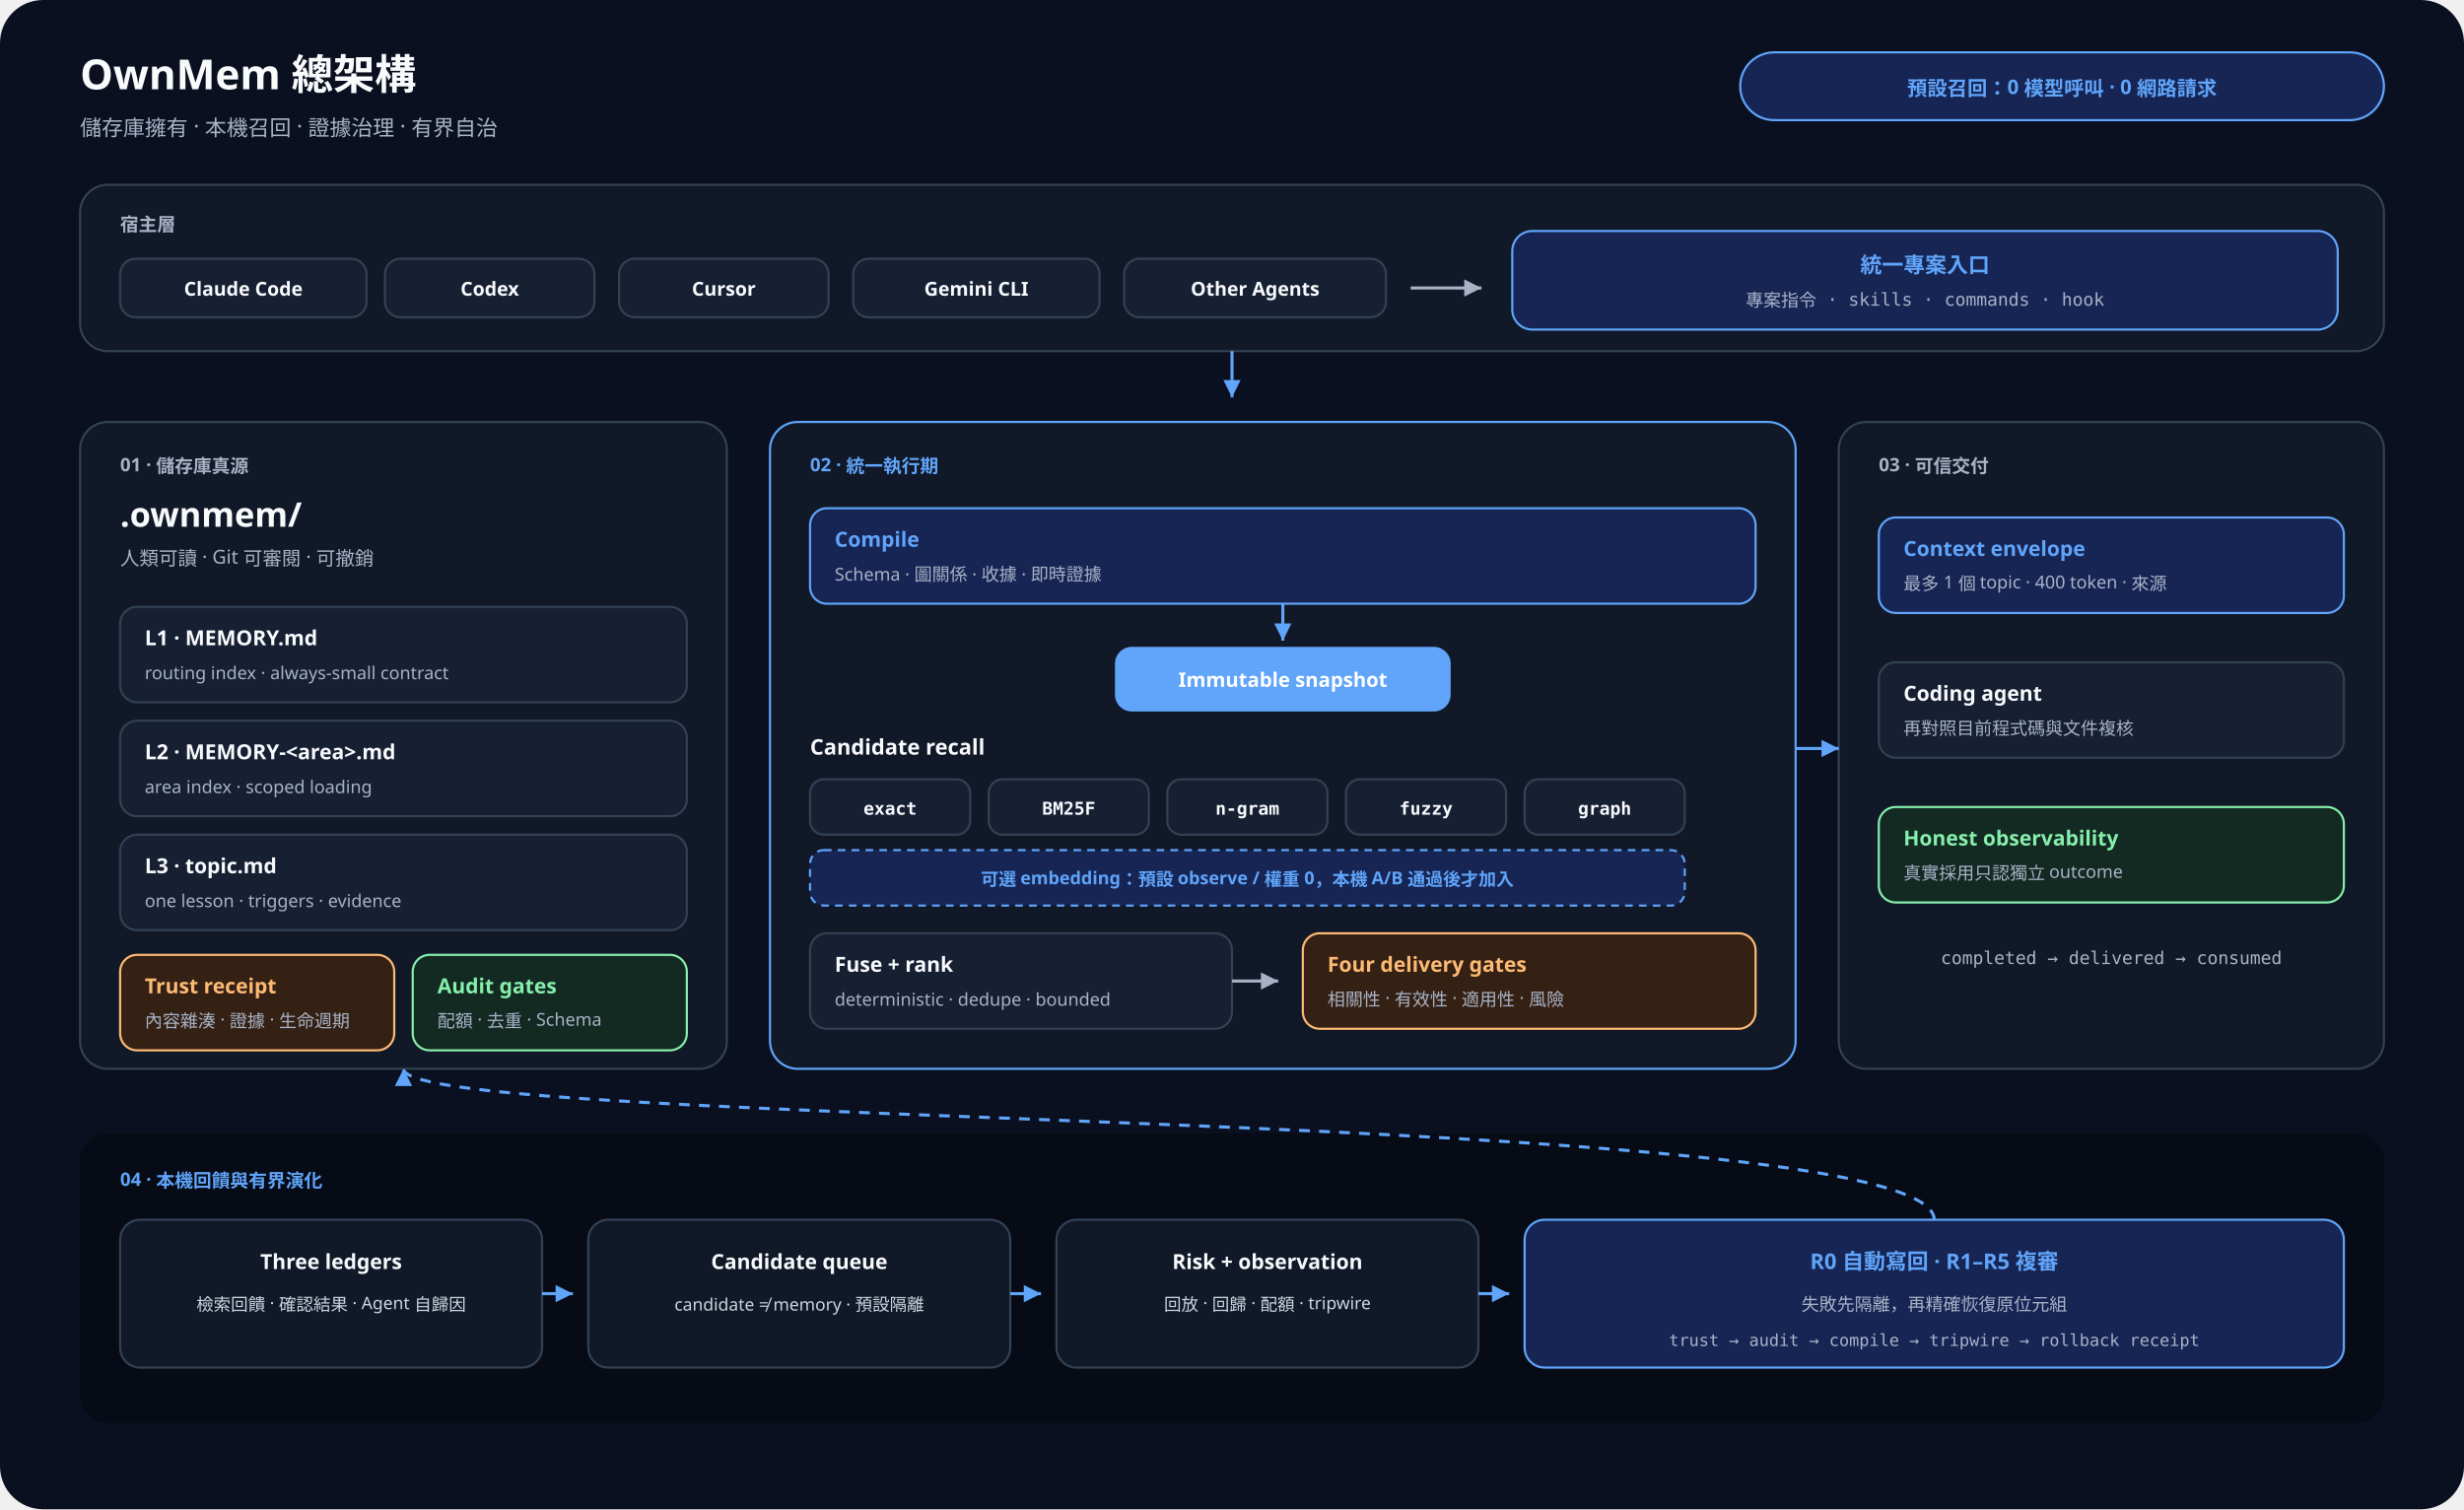
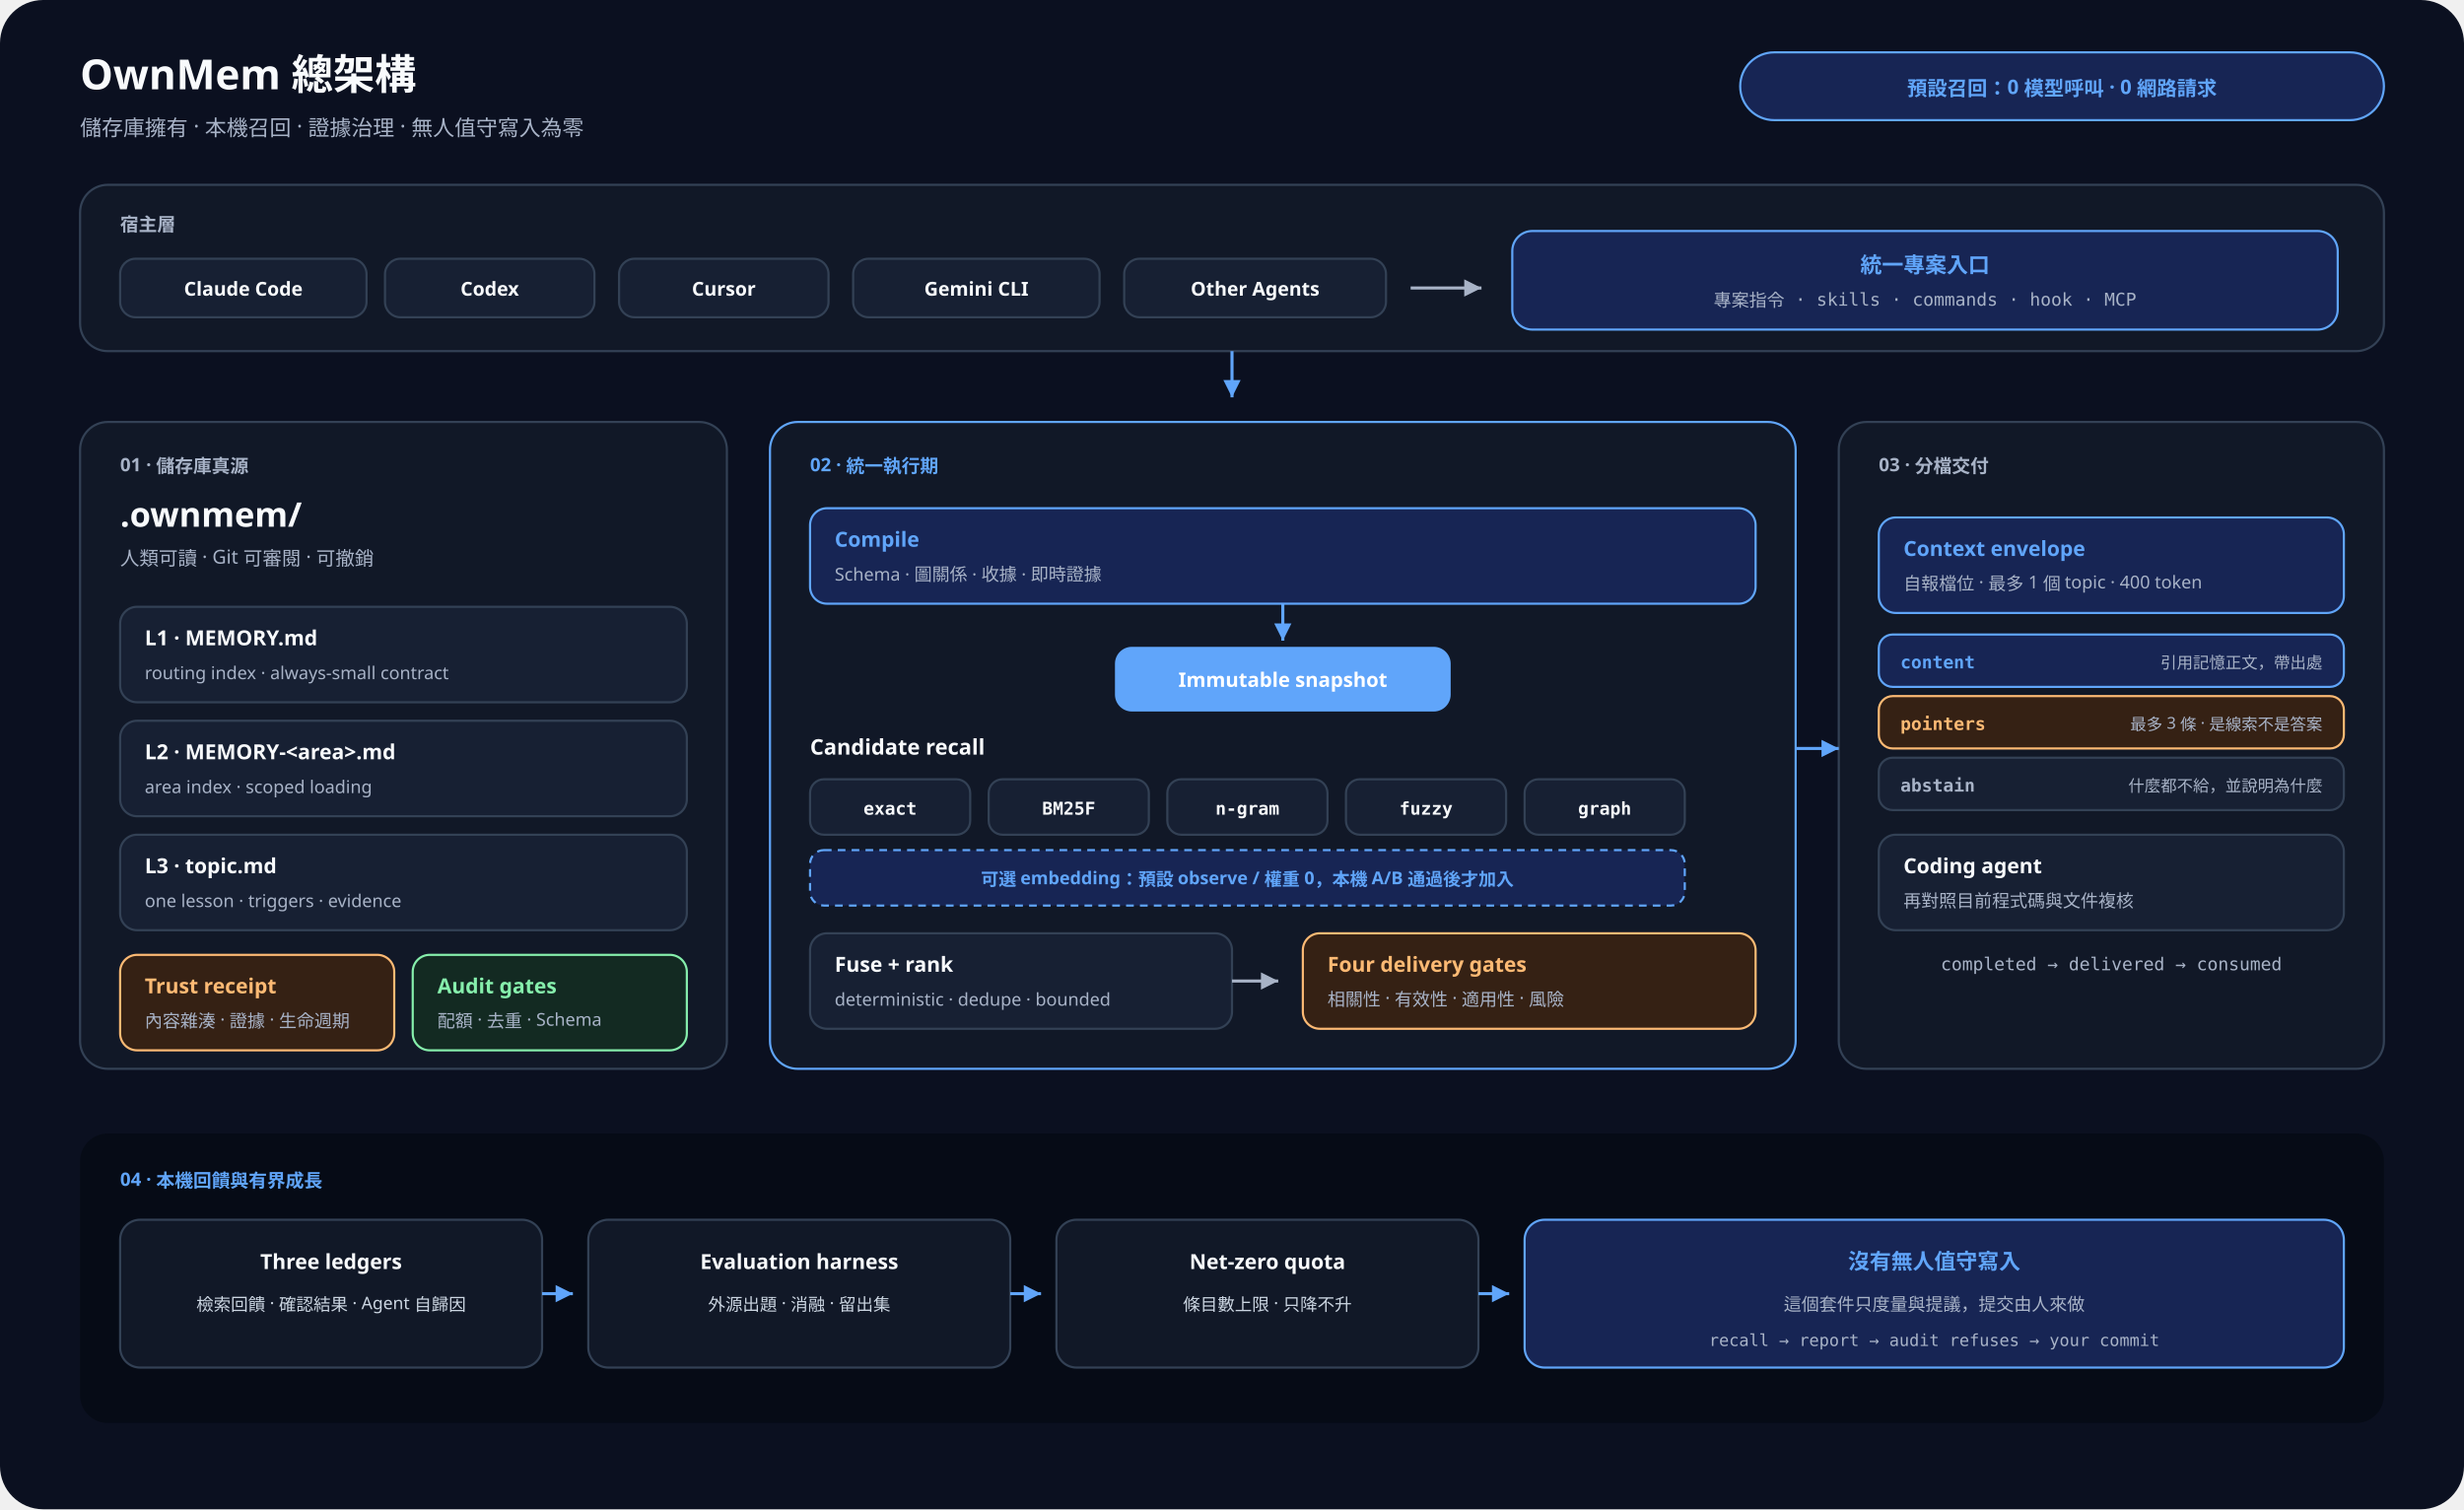
<svg xmlns="http://www.w3.org/2000/svg" viewBox="0 0 1600 980" role="img" aria-labelledby="title description" font-family="-apple-system, BlinkMacSystemFont, 'Segoe UI', 'Noto Sans', Arial, sans-serif">
  <defs>
    <marker id="arrow" viewBox="0 0 10 10" refX="8" refY="5" markerWidth="7" markerHeight="7" orient="auto-start-reverse">
      <path d="M 0 1 L 8 5 L 0 9 z" fill="#a8b3c7" />
    </marker>
    <marker id="arrowBlue" viewBox="0 0 10 10" refX="8" refY="5" markerWidth="7" markerHeight="7" orient="auto-start-reverse">
      <path d="M 0 1 L 8 5 L 0 9 z" fill="#60a5fa" />
    </marker>
  </defs>
  <rect x="0" y="0" width="1600" height="980" rx="28" fill="#0b1020" />
  <text x="52" y="58" text-anchor="start" font-size="27" font-weight="750" fill="#f8fafc">OwnMem 總架構</text>
-   <text x="52" y="88" text-anchor="start" font-size="14" font-weight="500" fill="#a8b3c7">儲存庫擁有 · 本機召回 · 證據治理 · 有界自治</text>
+   <text x="52" y="88" text-anchor="start" font-size="14" font-weight="500" fill="#a8b3c7">儲存庫擁有 · 本機召回 · 證據治理 · 無人值守寫入為零</text>
  <rect x="1130" y="34" width="418" height="44" rx="22" fill="#172554" stroke="#60a5fa" stroke-width="1.4" />
  <text x="1339" y="62" text-anchor="middle" font-size="13" font-weight="650" fill="#60a5fa">預設召回：0 模型呼叫 · 0 網路請求</text>
  <rect x="52" y="120" width="1496" height="108" rx="18" fill="#111827" stroke="#334155" stroke-width="1.4" />
  <text x="78" y="150" text-anchor="start" font-size="12" font-weight="750" fill="#a8b3c7">宿主層</text>
  <rect x="78" y="168" width="160" height="38" rx="10" fill="#172033" stroke="#334155" stroke-width="1.4" />
  <text x="158" y="192" text-anchor="middle" font-size="12.5" font-weight="650" fill="#f8fafc">Claude Code</text>
  <rect x="250" y="168" width="136" height="38" rx="10" fill="#172033" stroke="#334155" stroke-width="1.4" />
  <text x="318" y="192" text-anchor="middle" font-size="12.5" font-weight="650" fill="#f8fafc">Codex</text>
  <rect x="402" y="168" width="136" height="38" rx="10" fill="#172033" stroke="#334155" stroke-width="1.4" />
  <text x="470" y="192" text-anchor="middle" font-size="12.5" font-weight="650" fill="#f8fafc">Cursor</text>
  <rect x="554" y="168" width="160" height="38" rx="10" fill="#172033" stroke="#334155" stroke-width="1.4" />
  <text x="634" y="192" text-anchor="middle" font-size="12.5" font-weight="650" fill="#f8fafc">Gemini CLI</text>
  <rect x="730" y="168" width="170" height="38" rx="10" fill="#172033" stroke="#334155" stroke-width="1.4" />
  <text x="815" y="192" text-anchor="middle" font-size="12.5" font-weight="650" fill="#f8fafc">Other Agents</text>
  <path d="M 916 187 L 962 187" fill="none" stroke="#a8b3c7" stroke-width="2" marker-end="url(#arrow)" />
  <rect x="982" y="150" width="536" height="64" rx="13" fill="#172554" stroke="#60a5fa" stroke-width="1.4" />
  <text x="1250" y="177" text-anchor="middle" font-size="14" font-weight="700" fill="#60a5fa">統一專案入口</text>
-   <text x="1250" y="199" text-anchor="middle" font-size="11.5" font-weight="400" font-family="ui-monospace, SFMono-Regular, Menlo, Consolas, monospace" fill="#a8b3c7">專案指令 · skills · commands · hook</text>
+   <text x="1250" y="199" text-anchor="middle" font-size="11.5" font-weight="400" font-family="ui-monospace, SFMono-Regular, Menlo, Consolas, monospace" fill="#a8b3c7">專案指令 · skills · commands · hook · MCP</text>
  <path d="M 800 228 L 800 258" fill="none" stroke="#60a5fa" stroke-width="2" marker-end="url(#arrowBlue)" />
  <rect x="52" y="274" width="420" height="420" rx="18" fill="#111827" stroke="#334155" stroke-width="1.4" />
  <text x="78" y="306" text-anchor="start" font-size="12" font-weight="750" fill="#a8b3c7">01 · 儲存庫真源</text>
  <text x="78" y="342" text-anchor="start" font-size="22" font-weight="750" fill="#f8fafc">.ownmem/</text>
  <text x="78" y="367" text-anchor="start" font-size="12.5" font-weight="400" fill="#a8b3c7">人類可讀 · Git 可審閱 · 可撤銷</text>
  <rect x="78" y="394" width="368" height="62" rx="11" fill="#172033" stroke="#334155" stroke-width="1.4" />
  <text x="94" y="419" text-anchor="start" font-size="13.5" font-weight="700" fill="#f8fafc">L1 · MEMORY.md</text>
  <text x="94" y="441" text-anchor="start" font-size="11.5" font-weight="400" fill="#a8b3c7">routing index · always-small contract</text>
  <rect x="78" y="468" width="368" height="62" rx="11" fill="#172033" stroke="#334155" stroke-width="1.4" />
  <text x="94" y="493" text-anchor="start" font-size="13.5" font-weight="700" fill="#f8fafc">L2 · MEMORY-&lt;area&gt;.md</text>
  <text x="94" y="515" text-anchor="start" font-size="11.5" font-weight="400" fill="#a8b3c7">area index · scoped loading</text>
  <rect x="78" y="542" width="368" height="62" rx="11" fill="#172033" stroke="#334155" stroke-width="1.4" />
  <text x="94" y="567" text-anchor="start" font-size="13.5" font-weight="700" fill="#f8fafc">L3 · topic.md</text>
  <text x="94" y="589" text-anchor="start" font-size="11.5" font-weight="400" fill="#a8b3c7">one lesson · triggers · evidence</text>
  <rect x="78" y="620" width="178" height="62" rx="11" fill="#352114" stroke="#fdba74" stroke-width="1.4" />
  <text x="94" y="645" text-anchor="start" font-size="13.5" font-weight="700" fill="#fdba74">Trust receipt</text>
  <text x="94" y="667" text-anchor="start" font-size="11.5" font-weight="400" fill="#a8b3c7">內容雜湊 · 證據 · 生命週期</text>
  <rect x="268" y="620" width="178" height="62" rx="11" fill="#132a22" stroke="#86efac" stroke-width="1.4" />
  <text x="284" y="645" text-anchor="start" font-size="13.5" font-weight="700" fill="#86efac">Audit gates</text>
  <text x="284" y="667" text-anchor="start" font-size="11.5" font-weight="400" fill="#a8b3c7">配額 · 去重 · Schema</text>
  <rect x="500" y="274" width="666" height="420" rx="18" fill="#111827" stroke="#60a5fa" stroke-width="1.4" />
  <text x="526" y="306" text-anchor="start" font-size="12" font-weight="750" fill="#60a5fa">02 · 統一執行期</text>
  <rect x="526" y="330" width="614" height="62" rx="11" fill="#172554" stroke="#60a5fa" stroke-width="1.4" />
  <text x="542" y="355" text-anchor="start" font-size="13.5" font-weight="700" fill="#60a5fa">Compile</text>
  <text x="542" y="377" text-anchor="start" font-size="11.5" font-weight="400" fill="#a8b3c7">Schema · 圖關係 · 收據 · 即時證據</text>
  <path d="M 833 392 L 833 416" fill="none" stroke="#60a5fa" stroke-width="2" marker-end="url(#arrowBlue)" />
  <rect x="724" y="420" width="218" height="42" rx="11" fill="#60a5fa" />
  <text x="833" y="446" text-anchor="middle" font-size="13" font-weight="700" fill="#ffffff">Immutable snapshot</text>
  <text x="526" y="490" text-anchor="start" font-size="14" font-weight="700" fill="#f8fafc">Candidate recall</text>
  <rect x="526" y="506" width="104" height="36" rx="9" fill="#172033" stroke="#334155" stroke-width="1.4" />
  <text x="578" y="529" text-anchor="middle" font-size="11.5" font-weight="650" font-family="ui-monospace, SFMono-Regular, Menlo, Consolas, monospace" fill="#f8fafc">exact</text>
  <rect x="642" y="506" width="104" height="36" rx="9" fill="#172033" stroke="#334155" stroke-width="1.4" />
  <text x="694" y="529" text-anchor="middle" font-size="11.5" font-weight="650" font-family="ui-monospace, SFMono-Regular, Menlo, Consolas, monospace" fill="#f8fafc">BM25F</text>
  <rect x="758" y="506" width="104" height="36" rx="9" fill="#172033" stroke="#334155" stroke-width="1.4" />
  <text x="810" y="529" text-anchor="middle" font-size="11.5" font-weight="650" font-family="ui-monospace, SFMono-Regular, Menlo, Consolas, monospace" fill="#f8fafc">n-gram</text>
  <rect x="874" y="506" width="104" height="36" rx="9" fill="#172033" stroke="#334155" stroke-width="1.4" />
  <text x="926" y="529" text-anchor="middle" font-size="11.5" font-weight="650" font-family="ui-monospace, SFMono-Regular, Menlo, Consolas, monospace" fill="#f8fafc">fuzzy</text>
  <rect x="990" y="506" width="104" height="36" rx="9" fill="#172033" stroke="#334155" stroke-width="1.4" />
  <text x="1042" y="529" text-anchor="middle" font-size="11.5" font-weight="650" font-family="ui-monospace, SFMono-Regular, Menlo, Consolas, monospace" fill="#f8fafc">graph</text>
  <rect x="526" y="552" width="568" height="36" rx="9" fill="#172554" stroke="#60a5fa" stroke-width="1.4" stroke-dasharray="5 4" />
  <text x="810" y="575" text-anchor="middle" font-size="11.5" font-weight="600" fill="#60a5fa">可選 embedding：預設 observe / 權重 0，本機 A/B 通過後才加入</text>
  <rect x="526" y="606" width="274" height="62" rx="11" fill="#172033" stroke="#334155" stroke-width="1.4" />
  <text x="542" y="631" text-anchor="start" font-size="13.5" font-weight="700" fill="#f8fafc">Fuse + rank</text>
  <text x="542" y="653" text-anchor="start" font-size="11.5" font-weight="400" fill="#a8b3c7">deterministic · dedupe · bounded</text>
  <path d="M 800 637 L 830 637" fill="none" stroke="#a8b3c7" stroke-width="2" marker-end="url(#arrow)" />
  <rect x="846" y="606" width="294" height="62" rx="11" fill="#352114" stroke="#fdba74" stroke-width="1.4" />
  <text x="862" y="631" text-anchor="start" font-size="13.5" font-weight="700" fill="#fdba74">Four delivery gates</text>
  <text x="862" y="653" text-anchor="start" font-size="11.5" font-weight="400" fill="#a8b3c7">相關性 · 有效性 · 適用性 · 風險</text>
  <rect x="1194" y="274" width="354" height="420" rx="18" fill="#111827" stroke="#334155" stroke-width="1.4" />
-   <text x="1220" y="306" text-anchor="start" font-size="12" font-weight="750" fill="#a8b3c7">03 · 可信交付</text>
+   <text x="1220" y="306" text-anchor="start" font-size="12" font-weight="750" fill="#a8b3c7">03 · 分檔交付</text>
  <rect x="1220" y="336" width="302" height="62" rx="11" fill="#172554" stroke="#60a5fa" stroke-width="1.4" />
  <text x="1236" y="361" text-anchor="start" font-size="13.5" font-weight="700" fill="#60a5fa">Context envelope</text>
-   <text x="1236" y="383" text-anchor="start" font-size="11.5" font-weight="400" fill="#a8b3c7">最多 1 個 topic · 400 token · 來源</text>
+   <text x="1236" y="383" text-anchor="start" font-size="11.5" font-weight="400" fill="#a8b3c7">自報檔位 · 最多 1 個 topic · 400 token</text>
  <path d="M 1166 486 L 1194 486" fill="none" stroke="#60a5fa" stroke-width="2" marker-end="url(#arrowBlue)" />
-   <rect x="1220" y="430" width="302" height="62" rx="11" fill="#172033" stroke="#334155" stroke-width="1.4" />
-   <text x="1236" y="455" text-anchor="start" font-size="13.5" font-weight="700" fill="#f8fafc">Coding agent</text>
-   <text x="1236" y="477" text-anchor="start" font-size="11.5" font-weight="400" fill="#a8b3c7">再對照目前程式碼與文件複核</text>
-   <rect x="1220" y="524" width="302" height="62" rx="11" fill="#132a22" stroke="#86efac" stroke-width="1.4" />
-   <text x="1236" y="549" text-anchor="start" font-size="13.5" font-weight="700" fill="#86efac">Honest observability</text>
-   <text x="1236" y="571" text-anchor="start" font-size="11.5" font-weight="400" fill="#a8b3c7">真實採用只認獨立 outcome</text>
-   <text x="1371" y="626" text-anchor="middle" font-size="11.5" font-weight="500" font-family="ui-monospace, SFMono-Regular, Menlo, Consolas, monospace" fill="#a8b3c7">completed → delivered → consumed</text>
+   <rect x="1220" y="412" width="302" height="34" rx="9" fill="#172554" stroke="#60a5fa" stroke-width="1.4" />
+   <text x="1234" y="434" text-anchor="start" font-size="11.5" font-weight="700" font-family="ui-monospace, SFMono-Regular, Menlo, Consolas, monospace" fill="#60a5fa">content</text>
+   <text x="1508" y="434" text-anchor="end" font-size="10.5" font-weight="400" fill="#a8b3c7">引用記憶正文，帶出處</text>
+   <rect x="1220" y="452" width="302" height="34" rx="9" fill="#352114" stroke="#fdba74" stroke-width="1.4" />
+   <text x="1234" y="474" text-anchor="start" font-size="11.5" font-weight="700" font-family="ui-monospace, SFMono-Regular, Menlo, Consolas, monospace" fill="#fdba74">pointers</text>
+   <text x="1508" y="474" text-anchor="end" font-size="10.5" font-weight="400" fill="#a8b3c7">最多 3 條 · 是線索不是答案</text>
+   <rect x="1220" y="492" width="302" height="34" rx="9" fill="#172033" stroke="#334155" stroke-width="1.4" />
+   <text x="1234" y="514" text-anchor="start" font-size="11.5" font-weight="700" font-family="ui-monospace, SFMono-Regular, Menlo, Consolas, monospace" fill="#a8b3c7">abstain</text>
+   <text x="1508" y="514" text-anchor="end" font-size="10.5" font-weight="400" fill="#a8b3c7">什麼都不給，並說明為什麼</text>
+   <rect x="1220" y="542" width="302" height="62" rx="11" fill="#172033" stroke="#334155" stroke-width="1.4" />
+   <text x="1236" y="567" text-anchor="start" font-size="13.5" font-weight="700" fill="#f8fafc">Coding agent</text>
+   <text x="1236" y="589" text-anchor="start" font-size="11.5" font-weight="400" fill="#a8b3c7">再對照目前程式碼與文件複核</text>
+   <text x="1371" y="630" text-anchor="middle" font-size="11.5" font-weight="500" font-family="ui-monospace, SFMono-Regular, Menlo, Consolas, monospace" fill="#a8b3c7">completed → delivered → consumed</text>
  <rect x="52" y="736" width="1496" height="188" rx="18" fill="#060b16" />
-   <text x="78" y="770" text-anchor="start" font-size="12" font-weight="750" fill="#60a5fa">04 · 本機回饋與有界演化</text>
+   <text x="78" y="770" text-anchor="start" font-size="12" font-weight="750" fill="#60a5fa">04 · 本機回饋與有界成長</text>
  <rect x="78" y="792" width="274" height="96" rx="13" fill="#111827" stroke="#334155" stroke-width="1.4" />
  <text x="215" y="824" text-anchor="middle" font-size="13.5" font-weight="700" fill="#f8fafc">Three ledgers</text>
  <text x="215" y="851" text-anchor="middle" font-size="11.2" font-weight="400" fill="#cbd5e1">檢索回饋 · 確認結果 · Agent 自歸因</text>
  <rect x="382" y="792" width="274" height="96" rx="13" fill="#111827" stroke="#334155" stroke-width="1.4" />
-   <text x="519" y="824" text-anchor="middle" font-size="13.5" font-weight="700" fill="#f8fafc">Candidate queue</text>
-   <text x="519" y="851" text-anchor="middle" font-size="11.2" font-weight="400" fill="#cbd5e1">candidate ≠ memory · 預設隔離</text>
+   <text x="519" y="824" text-anchor="middle" font-size="13.5" font-weight="700" fill="#f8fafc">Evaluation harness</text>
+   <text x="519" y="851" text-anchor="middle" font-size="11.2" font-weight="400" fill="#cbd5e1">外源出題 · 消融 · 留出集</text>
  <rect x="686" y="792" width="274" height="96" rx="13" fill="#111827" stroke="#334155" stroke-width="1.4" />
-   <text x="823" y="824" text-anchor="middle" font-size="13.5" font-weight="700" fill="#f8fafc">Risk + observation</text>
-   <text x="823" y="851" text-anchor="middle" font-size="11.2" font-weight="400" fill="#cbd5e1">回放 · 回歸 · 配額 · tripwire</text>
+   <text x="823" y="824" text-anchor="middle" font-size="13.5" font-weight="700" fill="#f8fafc">Net-zero quota</text>
+   <text x="823" y="851" text-anchor="middle" font-size="11.2" font-weight="400" fill="#cbd5e1">條目數上限 · 只降不升</text>
  <path d="M 352 840 L 372 840" fill="none" stroke="#60a5fa" stroke-width="2" marker-end="url(#arrowBlue)" />
  <path d="M 656 840 L 676 840" fill="none" stroke="#60a5fa" stroke-width="2" marker-end="url(#arrowBlue)" />
  <path d="M 960 840 L 980 840" fill="none" stroke="#60a5fa" stroke-width="2" marker-end="url(#arrowBlue)" />
  <rect x="990" y="792" width="532" height="96" rx="13" fill="#172554" stroke="#60a5fa" stroke-width="1.4" />
-   <text x="1256" y="824" text-anchor="middle" font-size="14" font-weight="750" fill="#60a5fa">R0 自動寫回 · R1–R5 複審</text>
-   <text x="1256" y="851" text-anchor="middle" font-size="11.5" font-weight="500" fill="#a8b3c7">失敗先隔離，再精確恢復原位元組</text>
-   <text x="1256" y="874" text-anchor="middle" font-size="10.8" font-weight="500" font-family="ui-monospace, SFMono-Regular, Menlo, Consolas, monospace" fill="#a8b3c7">trust → audit → compile → tripwire → rollback receipt</text>
-   <path d="M 1256 792 C 1256 718, 262 734, 262 694" fill="none" stroke="#60a5fa" stroke-width="2" stroke-dasharray="7 6" marker-end="url(#arrowBlue)" />
+   <text x="1256" y="824" text-anchor="middle" font-size="14" font-weight="750" fill="#60a5fa">沒有無人值守寫入</text>
+   <text x="1256" y="851" text-anchor="middle" font-size="11.5" font-weight="500" fill="#a8b3c7">這個套件只度量與提議，提交由人來做</text>
+   <text x="1256" y="874" text-anchor="middle" font-size="10.8" font-weight="500" font-family="ui-monospace, SFMono-Regular, Menlo, Consolas, monospace" fill="#a8b3c7">recall → report → audit refuses → your commit</text>
</svg>
